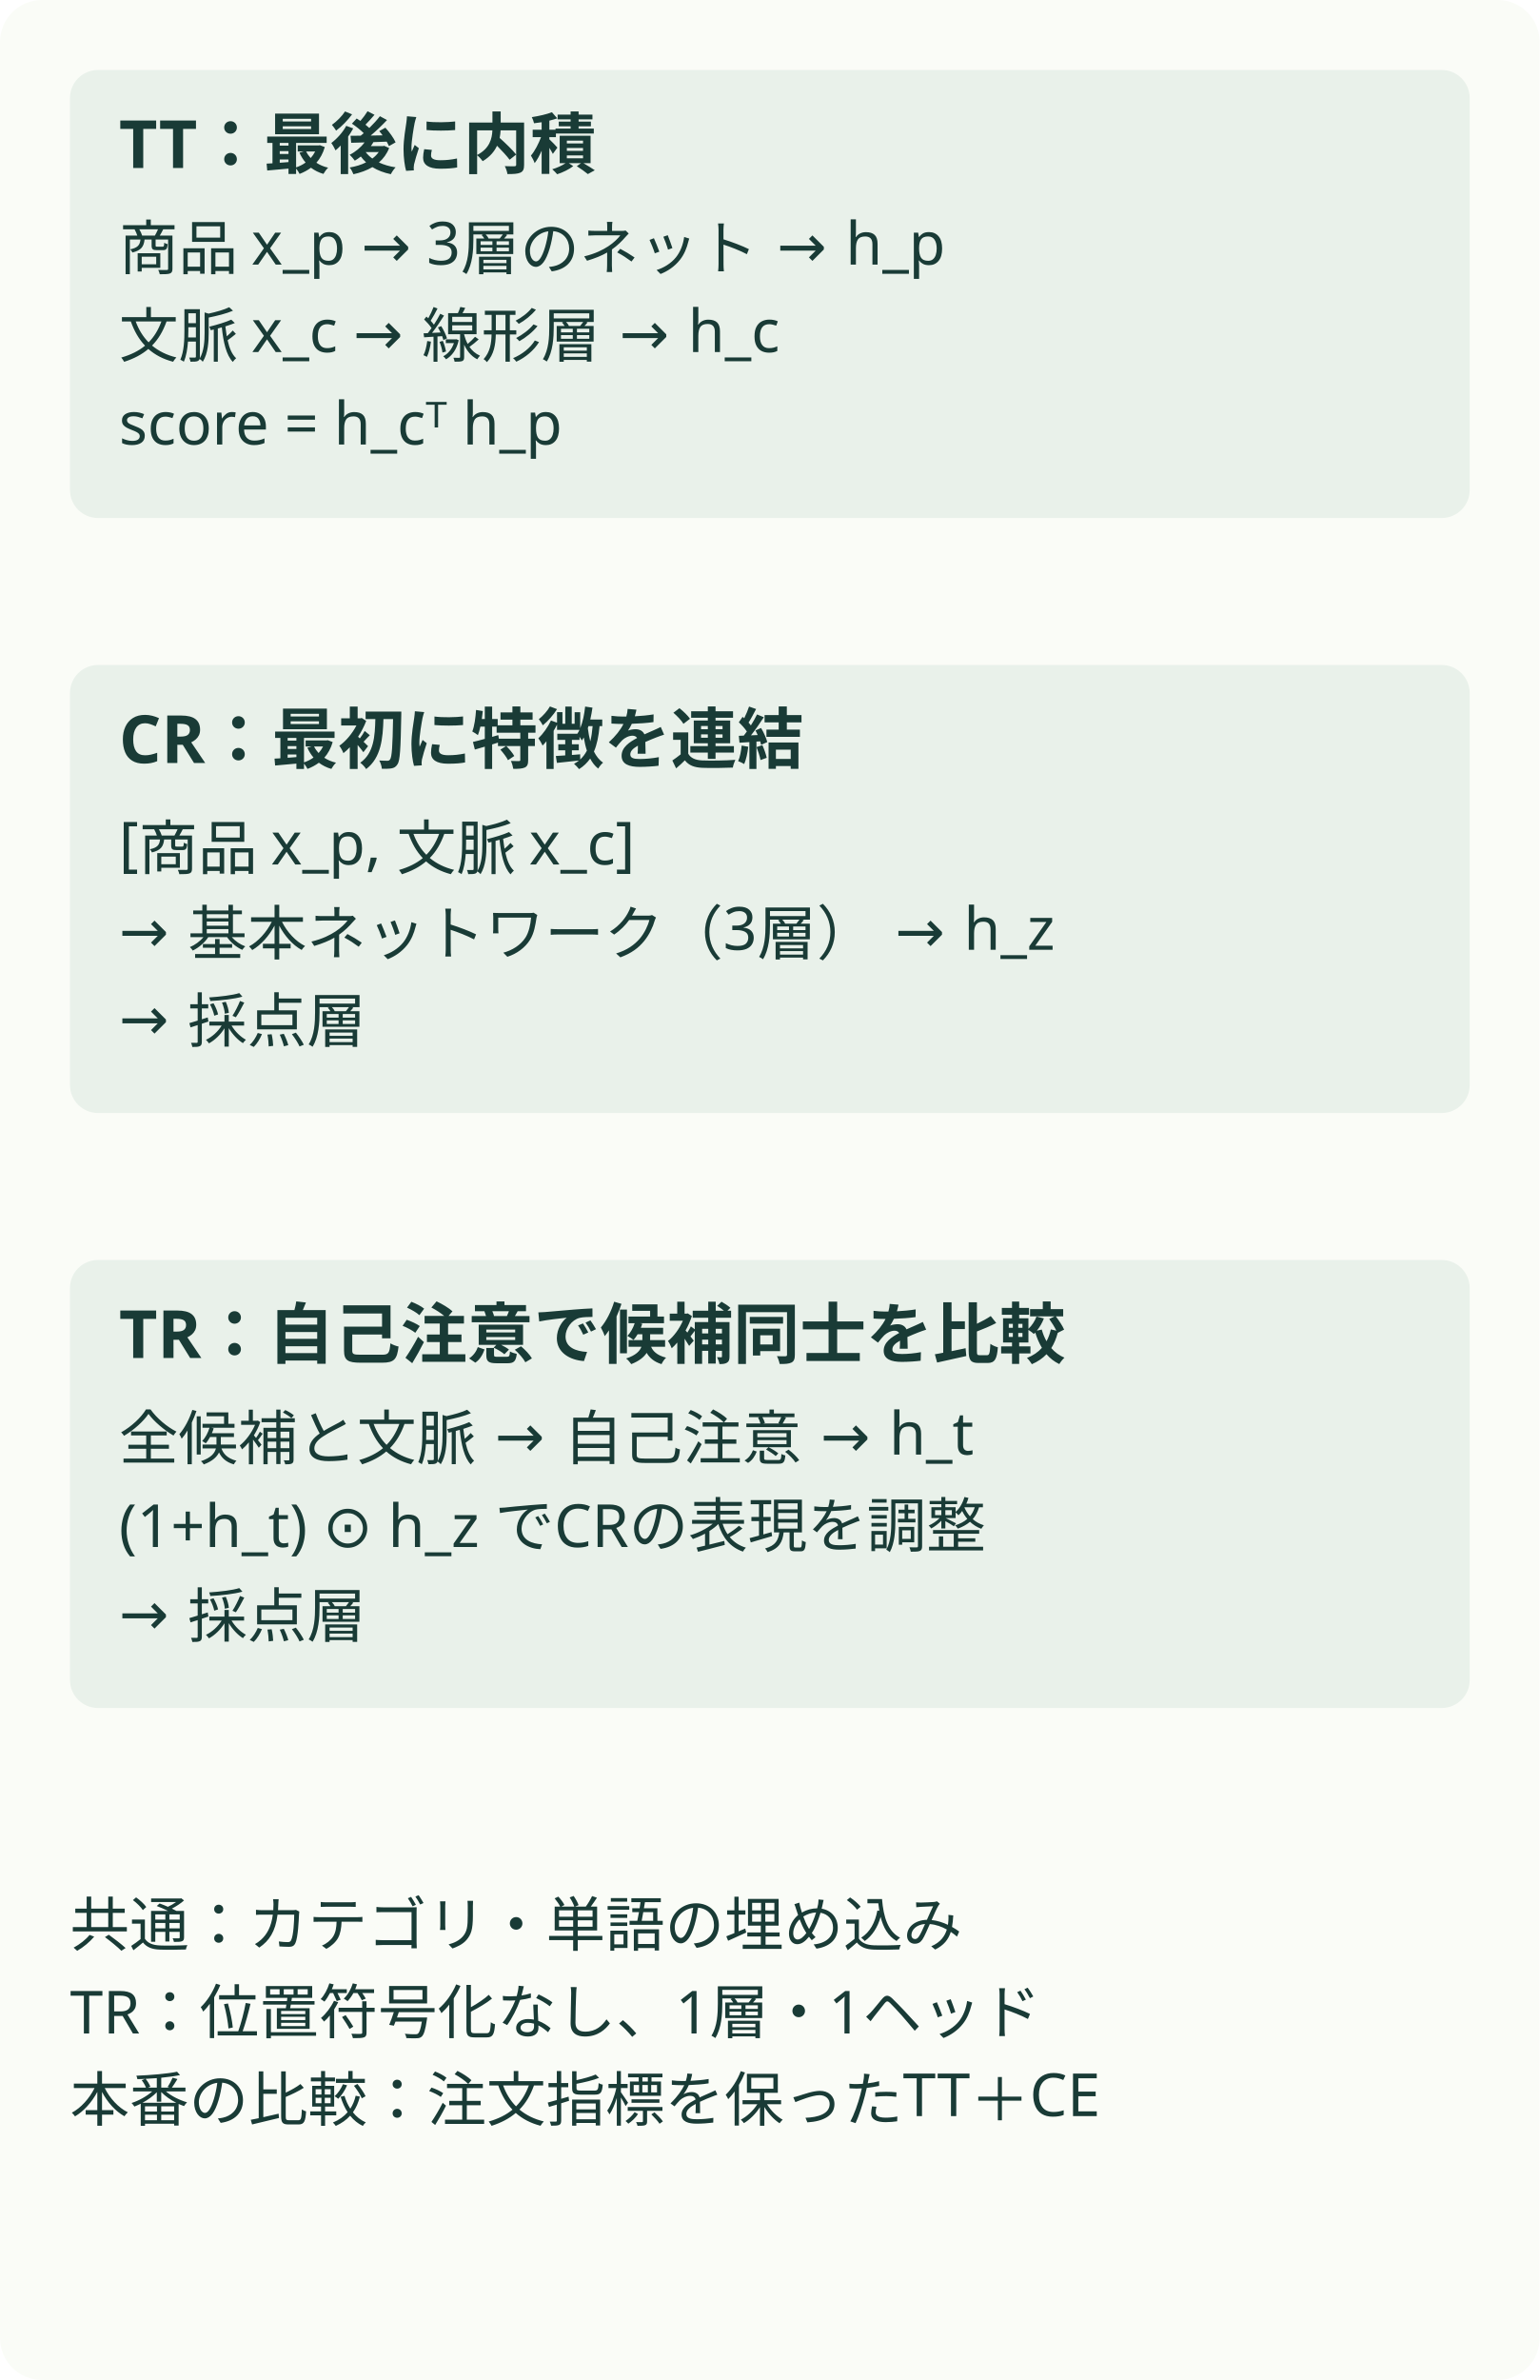
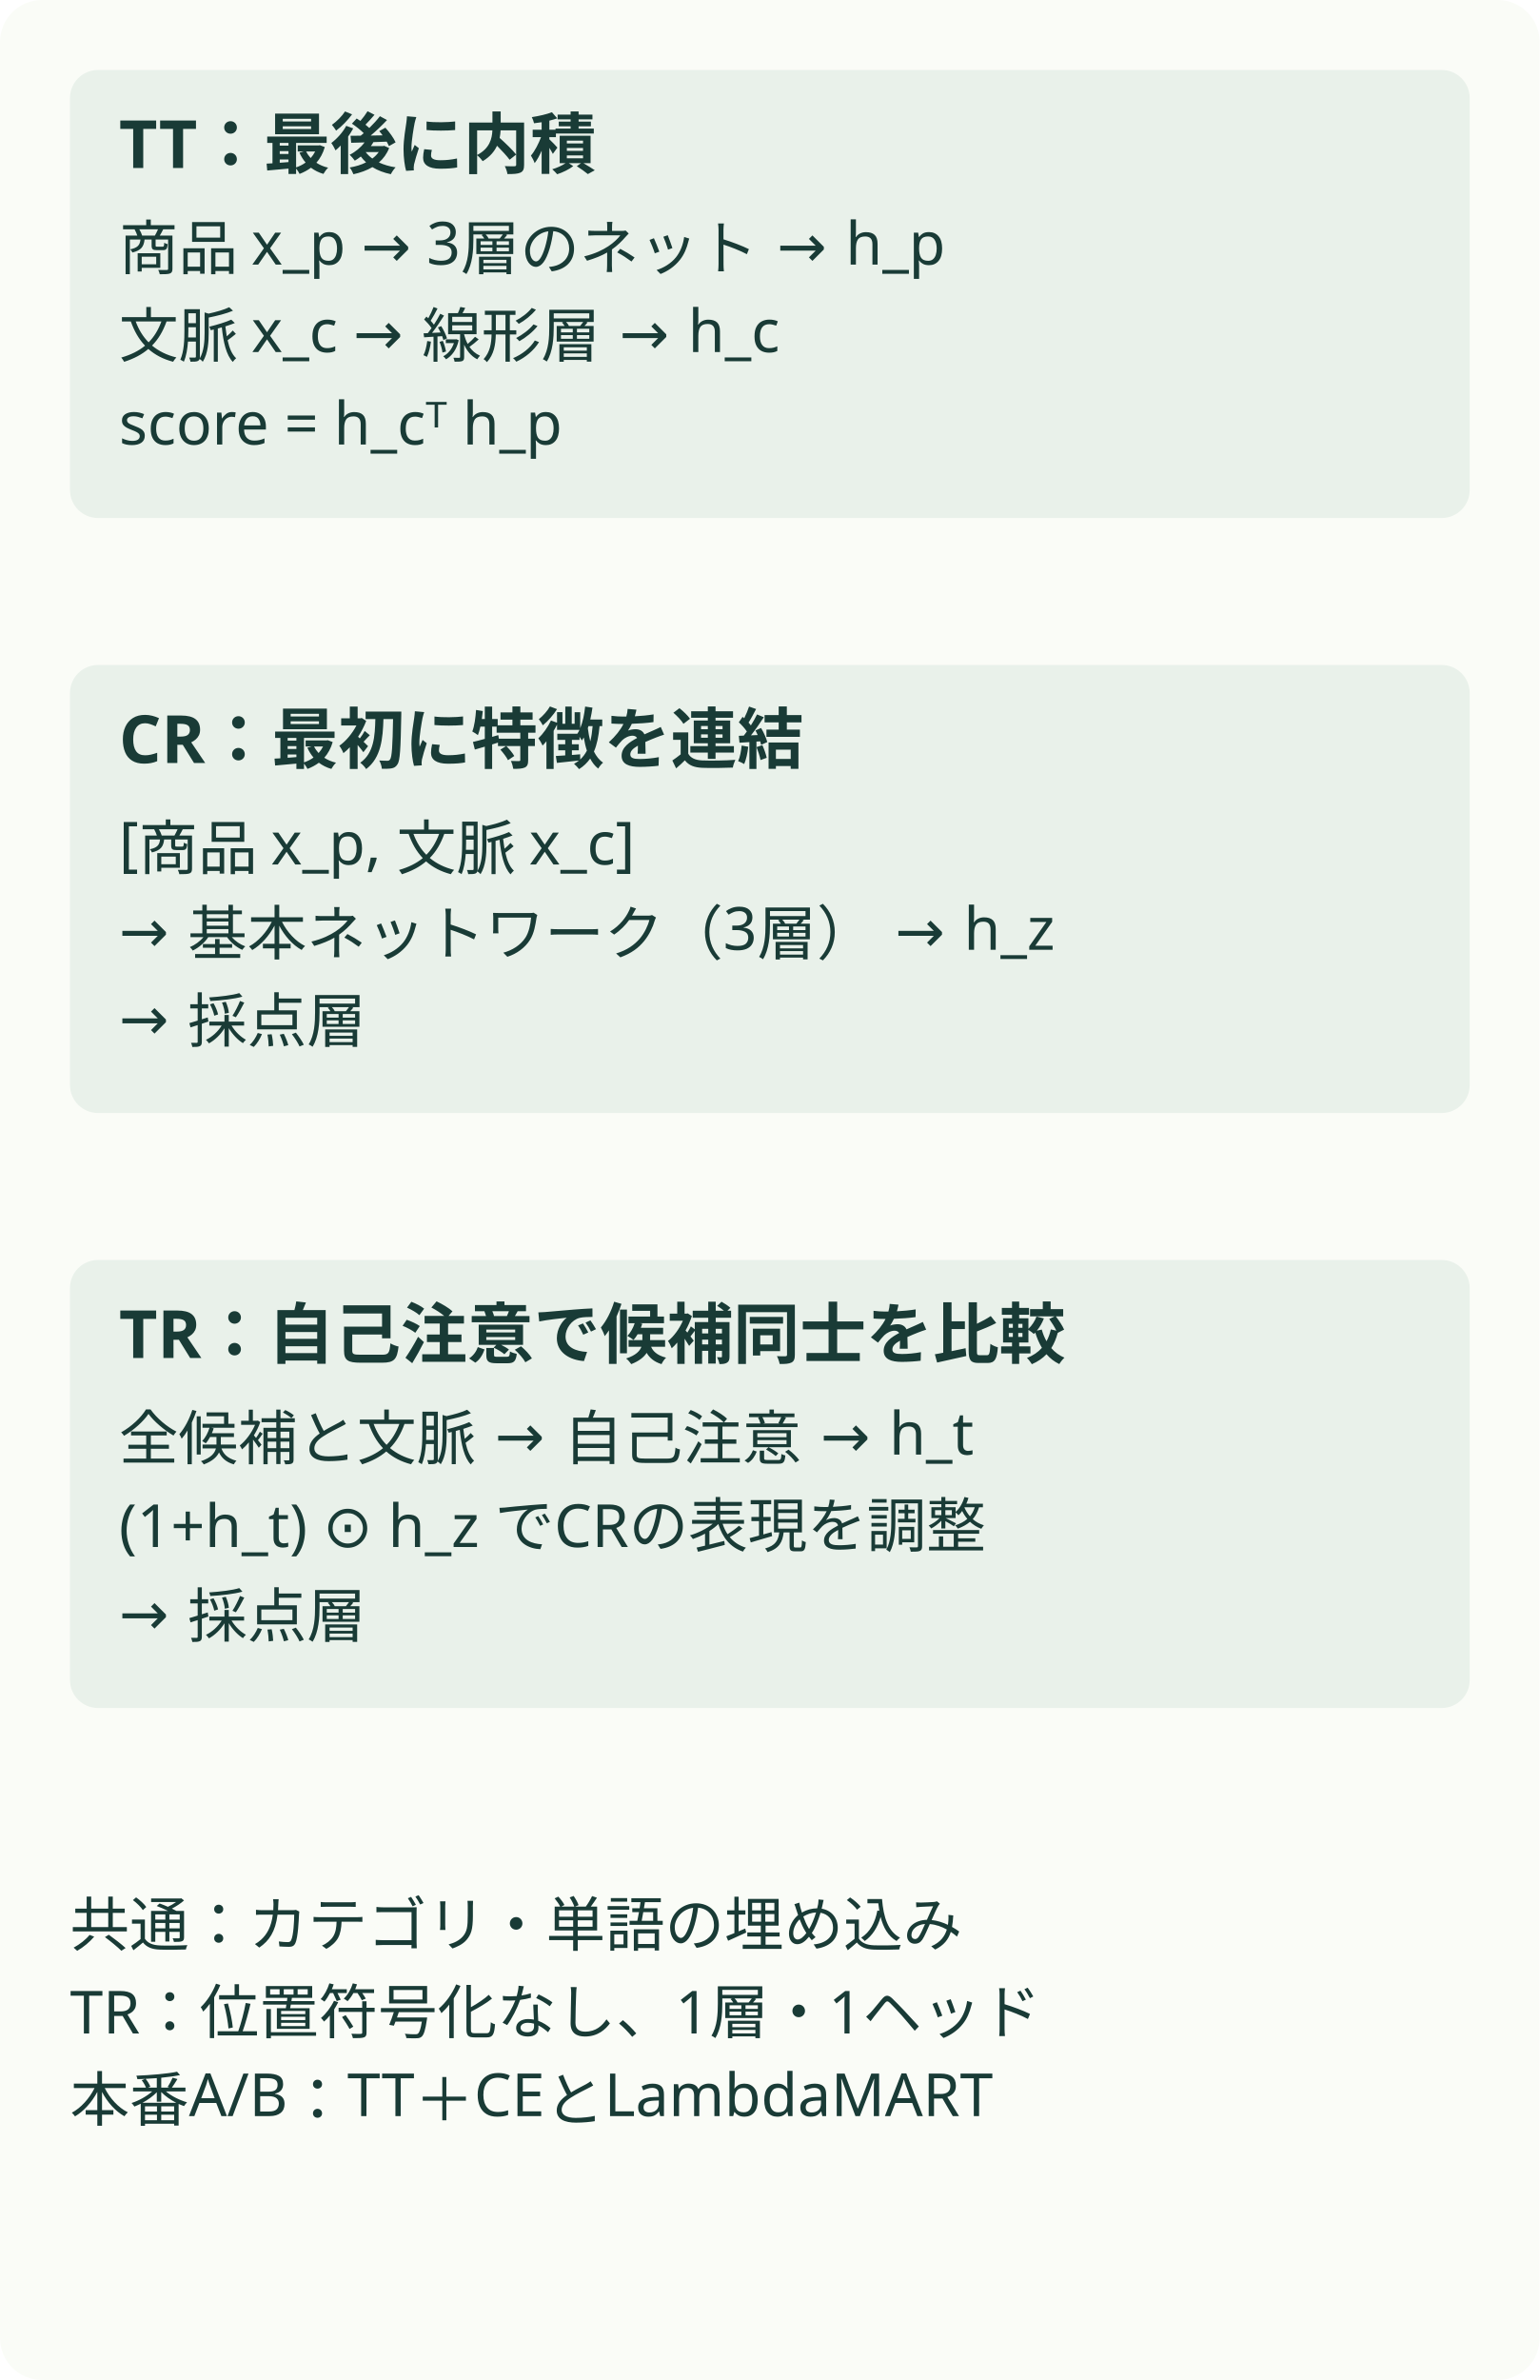
<svg xmlns="http://www.w3.org/2000/svg" viewBox="0 0 440 680" role="img" aria-labelledby="title desc">
  <defs>
    <marker id="arrow" markerWidth="8" markerHeight="8" refX="6" refY="3" orient="auto">
      <path d="M0,0 L6,3 L0,6" fill="#217661" />
    </marker>
  </defs>
  <rect width="440" height="680" rx="12" fill="#fafcf7" />
  <rect x="20" y="20" width="400" height="128" rx="8" fill="#e9f1ea" stroke="none" />
  <text x="34" y="48" font-family="sans-serif" font-size="19" font-weight="bold" fill="#193b36">TT：最後に内積</text>
  <text x="34" y="77" font-family="sans-serif" font-size="17" font-weight="normal" fill="#193b36">商品 x_p → 3層のネット → h_p</text>
  <text x="34" y="102" font-family="sans-serif" font-size="17" font-weight="normal" fill="#193b36">文脈 x_c → 線形層 → h_c</text>
  <text x="34" y="127" font-family="sans-serif" font-size="17" font-weight="normal" fill="#193b36">score = h_cᵀ h_p</text>
  <rect x="20" y="190" width="400" height="128" rx="8" fill="#e9f1ea" stroke="none" />
  <text x="34" y="218" font-family="sans-serif" font-size="19" font-weight="bold" fill="#193b36">CR：最初に特徴を連結</text>
  <text x="34" y="247" font-family="sans-serif" font-size="17" font-weight="normal" fill="#193b36">[商品 x_p, 文脈 x_c]</text>
  <text x="34" y="272" font-family="sans-serif" font-size="17" font-weight="normal" fill="#193b36">→ 基本ネットワーク（3層） → h_z</text>
  <text x="34" y="297" font-family="sans-serif" font-size="17" font-weight="normal" fill="#193b36">→ 採点層</text>
  <rect x="20" y="360" width="400" height="128" rx="8" fill="#e9f1ea" stroke="none" />
  <text x="34" y="388" font-family="sans-serif" font-size="19" font-weight="bold" fill="#193b36">TR：自己注意で候補同士を比較</text>
  <text x="34" y="417" font-family="sans-serif" font-size="17" font-weight="normal" fill="#193b36">全候補と文脈 → 自己注意 → h_t</text>
  <text x="34" y="442" font-family="sans-serif" font-size="17" font-weight="normal" fill="#193b36">(1+h_t) ⊙ h_z でCRの表現を調整</text>
  <text x="34" y="467" font-family="sans-serif" font-size="17" font-weight="normal" fill="#193b36">→ 採点層</text>
  <text x="20" y="556" font-family="sans-serif" font-size="17" font-weight="normal" fill="#193b36">共通：カテゴリ・単語の埋め込み</text>
  <text x="20" y="581" font-family="sans-serif" font-size="17" font-weight="normal" fill="#193b36">TR：位置符号化なし、1層・1ヘッド</text>
-   <text x="20" y="606" font-family="sans-serif" font-size="17" font-weight="normal" fill="#193b36">本番の比較：注文指標を保ったTT＋CE</text>
+   <text x="20" y="606" font-family="sans-serif" font-size="17" font-weight="normal" fill="#193b36">本番A/B：TT＋CEとLambdaMART</text>
</svg>
